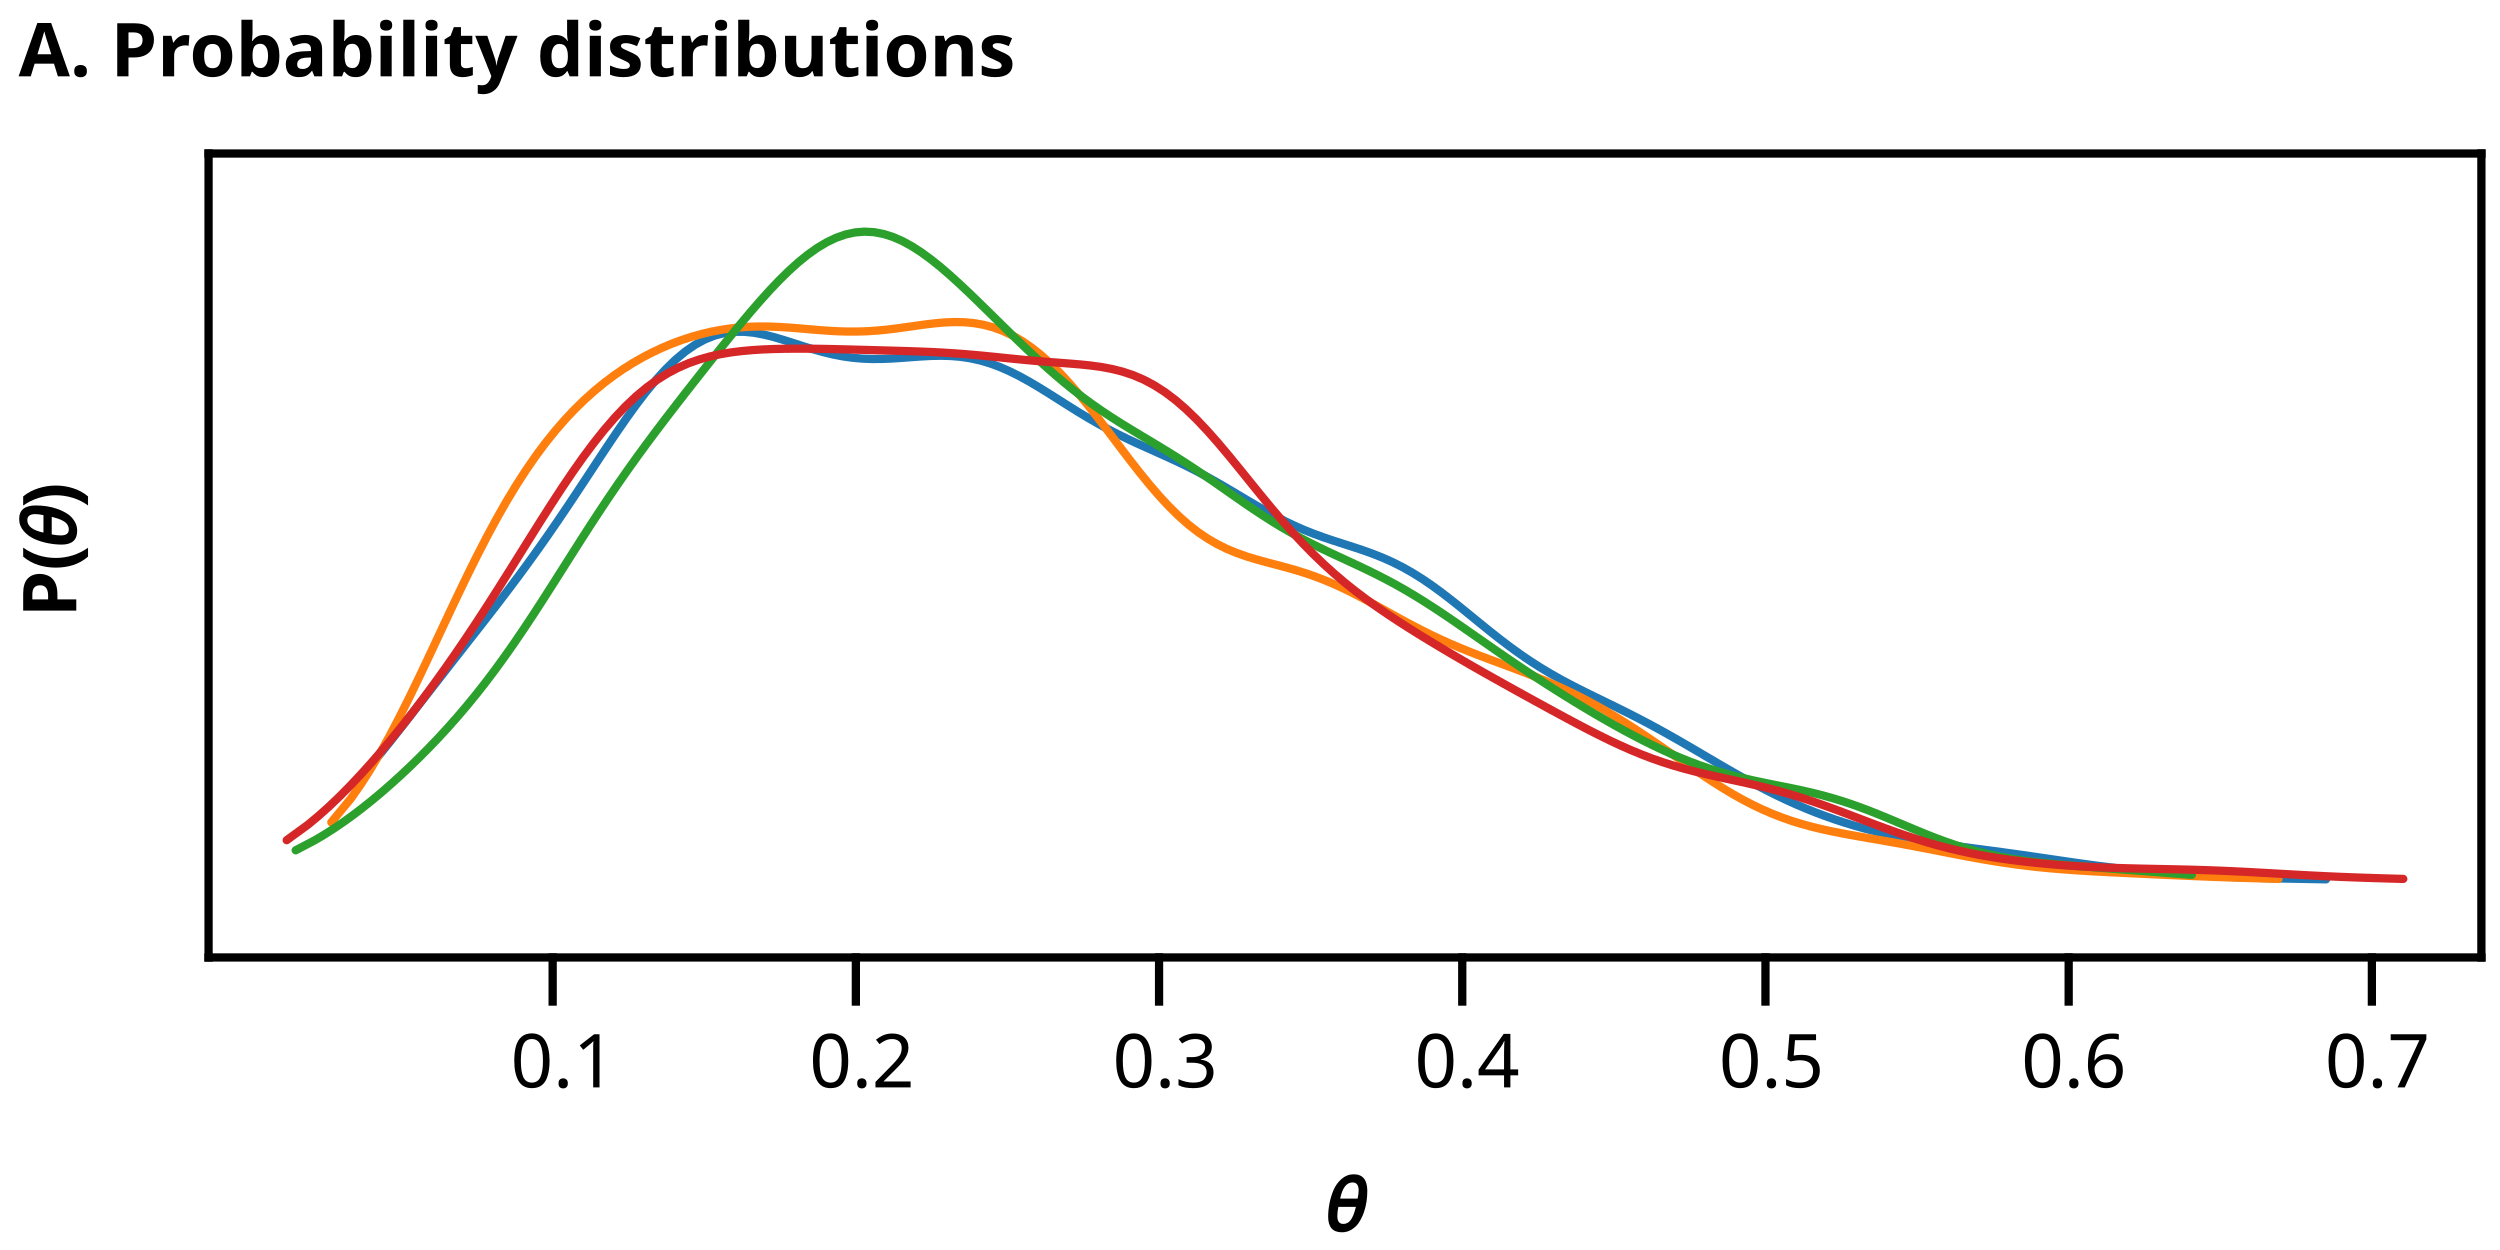
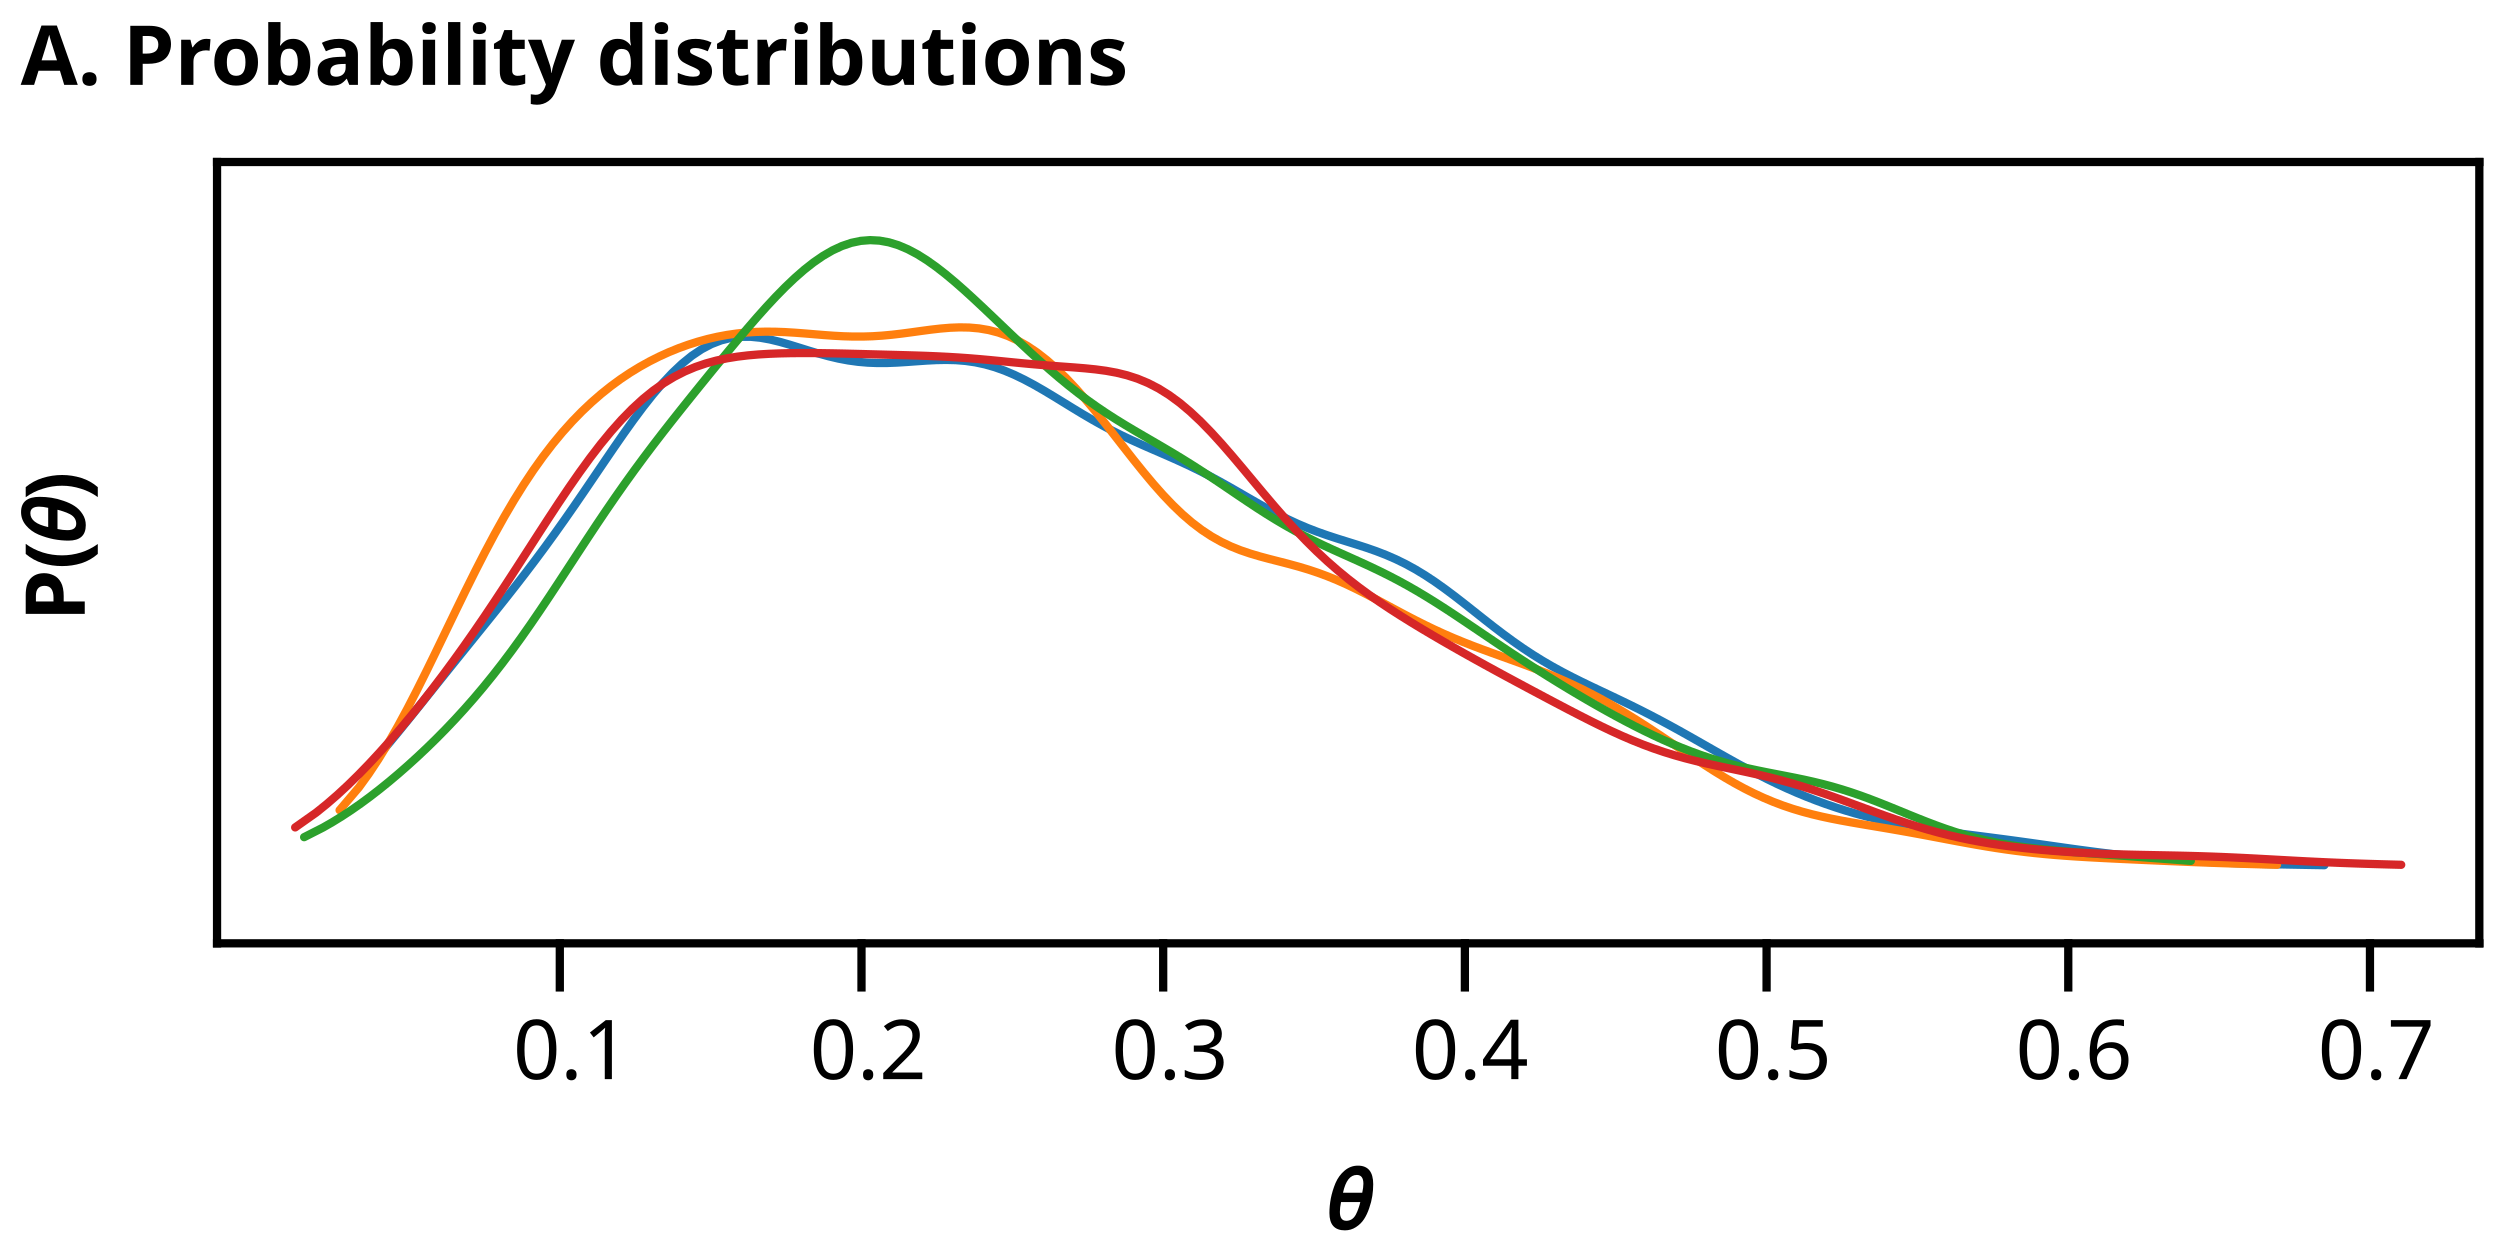
<svg xmlns="http://www.w3.org/2000/svg" width="226.77pt" height="113.385pt" viewBox="0 0 302.36 151.18">
  <g id="0" />
  <g id="1" />
  <g id="2" />
  <g id="3" />
  <g id="4" />
  <g id="5" />
  <g id="6" />
  <g id="7" />
  <g id="8" />
  <g id="9" />
  <g id="10" />
  <g id="18" />
  <g id="20" />
  <g id="22" />
  <g id="24" />
-   <path d="M 43.676 93.97L 46.052 91.107L 47.241 89.62L 48.429 88.111L 49.617 86.587L 50.805 85.056L 51.993 83.525L 53.182 81.996L 54.37 80.472L 55.558 78.953L 56.746 77.436L 57.935 75.917L 59.123 74.392L 60.311 72.853L 61.499 71.295L 62.688 69.711L 63.876 68.095L 65.064 66.444L 66.252 64.756L 67.441 63.031L 68.629 61.273L 69.817 59.487L 71.005 57.684L 72.194 55.877L 73.382 54.081L 74.57 52.314L 75.758 50.598L 76.947 48.952L 78.135 47.4L 79.323 45.962L 80.511 44.657L 81.699 43.502L 82.888 42.51L 84.076 41.69L 85.264 41.046L 86.452 40.576L 87.641 40.275L 88.829 40.131L 90.017 40.128L 91.205 40.248L 92.394 40.469L 93.582 40.766L 94.77 41.116L 95.958 41.493L 97.147 41.876L 98.335 42.243L 99.523 42.578L 100.711 42.866L 101.9 43.097L 103.088 43.266L 104.276 43.372L 105.464 43.418L 106.653 43.411L 107.841 43.363L 109.029 43.286L 110.217 43.197L 111.405 43.112L 112.594 43.049L 113.782 43.026L 114.97 43.057L 116.158 43.155L 117.347 43.332L 118.535 43.594L 119.723 43.944L 120.911 44.381L 122.1 44.901L 123.288 45.494L 124.476 46.149L 125.664 46.852L 126.853 47.587L 128.041 48.339L 129.229 49.092L 130.417 49.834L 131.606 50.551L 132.794 51.238L 133.982 51.888L 135.17 52.503L 136.359 53.084L 137.547 53.64L 138.735 54.177L 139.923 54.708L 141.111 55.243L 142.3 55.792L 143.488 56.363L 144.676 56.963L 145.864 57.595L 147.053 58.256L 148.241 58.942L 149.429 59.645L 150.617 60.354L 151.806 61.057L 152.994 61.742L 154.182 62.397L 155.37 63.011L 156.559 63.58L 157.747 64.1L 158.935 64.572L 160.123 65.004L 161.312 65.404L 162.5 65.787L 163.688 66.168L 164.876 66.564L 166.065 66.991L 167.253 67.464L 168.441 67.996L 169.629 68.594L 170.817 69.265L 172.006 70.007L 173.194 70.817L 174.382 71.686L 175.57 72.602L 176.759 73.552L 177.947 74.52L 179.135 75.491L 180.323 76.45L 181.512 77.384L 182.7 78.282L 183.888 79.139L 185.076 79.948L 186.265 80.709L 187.453 81.423L 188.641 82.097L 189.829 82.734L 191.018 83.345L 192.206 83.936L 193.394 84.517L 194.582 85.095L 195.771 85.678L 196.959 86.271L 198.147 86.878L 199.335 87.501L 200.523 88.143L 201.712 88.802L 202.9 89.476L 204.088 90.163L 205.276 90.858L 206.465 91.557L 207.653 92.255L 208.841 92.947L 210.029 93.627L 211.218 94.292L 212.406 94.937L 213.594 95.559L 214.782 96.155L 215.971 96.722L 217.159 97.259L 218.347 97.767L 219.535 98.244L 220.724 98.691L 221.912 99.109L 223.1 99.499L 224.288 99.861L 225.477 100.197L 226.665 100.507L 227.853 100.794L 229.041 101.057L 230.229 101.299L 231.418 101.522L 232.606 101.727L 233.794 101.917L 234.982 102.095L 236.171 102.264L 237.359 102.426L 238.547 102.584L 239.735 102.741L 240.924 102.899L 242.112 103.059L 243.3 103.223L 244.488 103.39L 245.677 103.561L 246.865 103.734L 248.053 103.908L 249.241 104.083L 250.43 104.256L 251.618 104.425L 252.806 104.59L 253.994 104.748L 255.183 104.899L 256.371 105.042L 257.559 105.176L 258.747 105.301L 259.935 105.418L 261.124 105.525L 262.312 105.623L 263.5 105.713L 264.688 105.795L 265.877 105.869L 267.065 105.936L 268.253 105.996L 269.441 106.049L 270.63 106.096L 271.818 106.137L 273.006 106.173L 274.194 106.206L 275.383 106.234L 276.571 106.26L 277.759 106.284L 278.947 106.306L 280.136 106.328L 281.324 106.35" stroke="rgba(31, 119, 180, 1.0)" fill="rgba(255, 255, 255, 0.0)" opacity="1" stroke-width="1" stroke-linecap="round" />
-   <path d="M 40.072 99.452L 42.427 96.591L 43.605 94.917L 44.782 93.084L 45.96 91.099L 47.137 88.976L 48.315 86.729L 49.492 84.379L 50.67 81.95L 51.847 79.466L 53.025 76.955L 54.202 74.442L 55.38 71.954L 56.557 69.515L 57.735 67.147L 58.912 64.866L 60.09 62.687L 61.267 60.621L 62.445 58.674L 63.622 56.85L 64.8 55.148L 65.977 53.567L 67.155 52.102L 68.332 50.749L 69.509 49.5L 70.687 48.351L 71.864 47.295L 73.042 46.325L 74.219 45.437L 75.397 44.625L 76.574 43.884L 77.752 43.21L 78.929 42.599L 80.107 42.049L 81.284 41.555L 82.462 41.117L 83.639 40.733L 84.817 40.402L 85.994 40.122L 87.172 39.895L 88.349 39.719L 89.527 39.594L 90.704 39.517L 91.882 39.486L 93.059 39.497L 94.237 39.543L 95.414 39.617L 96.592 39.71L 97.769 39.811L 98.947 39.911L 100.124 39.998L 101.302 40.064L 102.479 40.1L 103.657 40.101L 104.834 40.063L 106.011 39.986L 107.189 39.874L 108.366 39.733L 109.544 39.572L 110.721 39.403L 111.899 39.241L 113.076 39.101L 114.254 38.998L 115.431 38.95L 116.609 38.972L 117.786 39.079L 118.964 39.284L 120.141 39.599L 121.319 40.032L 122.496 40.591L 123.674 41.279L 124.851 42.098L 126.029 43.045L 127.206 44.116L 128.384 45.303L 129.561 46.596L 130.739 47.979L 131.916 49.437L 133.094 50.95L 134.271 52.497L 135.449 54.055L 136.626 55.601L 137.804 57.11L 138.981 58.56L 140.158 59.931L 141.336 61.205L 142.513 62.369L 143.691 63.414L 144.868 64.335L 146.046 65.134L 147.223 65.818L 148.401 66.395L 149.578 66.882L 150.756 67.296L 151.933 67.655L 153.111 67.98L 154.288 68.29L 155.466 68.604L 156.643 68.936L 157.821 69.301L 158.998 69.705L 160.176 70.156L 161.353 70.653L 162.531 71.195L 163.708 71.776L 164.886 72.39L 166.063 73.027L 167.241 73.677L 168.418 74.33L 169.596 74.977L 170.773 75.609L 171.951 76.219L 173.128 76.804L 174.306 77.36L 175.483 77.887L 176.66 78.388L 177.838 78.864L 179.015 79.322L 180.193 79.766L 181.37 80.203L 182.548 80.639L 183.725 81.081L 184.903 81.535L 186.08 82.005L 187.258 82.496L 188.435 83.013L 189.613 83.558L 190.79 84.133L 191.968 84.739L 193.145 85.378L 194.323 86.048L 195.5 86.749L 196.678 87.48L 197.855 88.237L 199.033 89.017L 200.21 89.815L 201.388 90.627L 202.565 91.444L 203.743 92.262L 204.92 93.071L 206.098 93.865L 207.275 94.635L 208.453 95.374L 209.63 96.075L 210.808 96.734L 211.985 97.345L 213.162 97.906L 214.34 98.415L 215.517 98.874L 216.695 99.284L 217.872 99.648L 219.05 99.971L 220.227 100.259L 221.405 100.518L 222.582 100.754L 223.76 100.974L 224.937 101.184L 226.115 101.388L 227.292 101.591L 228.47 101.797L 229.647 102.007L 230.825 102.223L 232.002 102.445L 233.18 102.671L 234.357 102.901L 235.535 103.131L 236.712 103.359L 237.89 103.583L 239.067 103.799L 240.245 104.005L 241.422 104.199L 242.6 104.379L 243.777 104.545L 244.955 104.695L 246.132 104.831L 247.309 104.952L 248.487 105.059L 249.664 105.154L 250.842 105.239L 252.019 105.315L 253.197 105.385L 254.374 105.449L 255.552 105.509L 256.729 105.567L 257.907 105.624L 259.084 105.679L 260.262 105.734L 261.439 105.788L 262.617 105.841L 263.794 105.892L 264.972 105.942L 266.149 105.99L 267.327 106.036L 268.504 106.079L 269.682 106.12L 270.859 106.159L 272.037 106.195L 273.214 106.229L 274.392 106.263L 275.569 106.295" stroke="rgba(255, 127, 14, 1.0)" fill="rgba(255, 255, 255, 0.0)" opacity="1" stroke-width="1" stroke-linecap="round" />
-   <path d="M 35.762 102.836L 38.055 101.634L 39.202 100.956L 40.349 100.227L 41.495 99.449L 42.642 98.624L 43.788 97.753L 44.935 96.838L 46.082 95.882L 47.228 94.885L 48.375 93.849L 49.522 92.774L 50.668 91.66L 51.815 90.506L 52.962 89.309L 54.108 88.066L 55.255 86.775L 56.402 85.431L 57.548 84.032L 58.695 82.575L 59.841 81.059L 60.988 79.484L 62.135 77.853L 63.281 76.169L 64.428 74.44L 65.575 72.675L 66.721 70.882L 67.868 69.075L 69.015 67.264L 70.161 65.461L 71.308 63.677L 72.455 61.921L 73.601 60.2L 74.748 58.517L 75.895 56.874L 77.041 55.27L 78.188 53.703L 79.334 52.166L 80.481 50.655L 81.628 49.164L 82.774 47.688L 83.921 46.223L 85.068 44.767L 86.214 43.319L 87.361 41.883L 88.508 40.464L 89.654 39.067L 90.801 37.702L 91.948 36.378L 93.094 35.108L 94.241 33.903L 95.387 32.776L 96.534 31.74L 97.681 30.809L 98.827 29.995L 99.974 29.308L 101.121 28.76L 102.267 28.358L 103.414 28.109L 104.561 28.016L 105.707 28.079L 106.854 28.295L 108.001 28.658L 109.147 29.16L 110.294 29.787L 111.44 30.527L 112.587 31.366L 113.734 32.286L 114.88 33.274L 116.027 34.314L 117.174 35.394L 118.32 36.5L 119.467 37.623L 120.614 38.752L 121.76 39.879L 122.907 40.997L 124.054 42.098L 125.2 43.176L 126.347 44.224L 127.494 45.237L 128.64 46.211L 129.787 47.141L 130.933 48.027L 132.08 48.868L 133.227 49.667L 134.373 50.429L 135.52 51.158L 136.667 51.865L 137.813 52.556L 138.96 53.242L 140.107 53.931L 141.253 54.631L 142.4 55.347L 143.547 56.082L 144.693 56.838L 145.84 57.614L 146.986 58.404L 148.133 59.204L 149.28 60.006L 150.426 60.802L 151.573 61.583L 152.72 62.342L 153.866 63.073L 155.013 63.772L 156.16 64.436L 157.306 65.066L 158.453 65.663L 159.6 66.233L 160.746 66.781L 161.893 67.316L 163.039 67.846L 164.186 68.379L 165.333 68.924L 166.479 69.487L 167.626 70.075L 168.773 70.692L 169.919 71.34L 171.066 72.02L 172.213 72.729L 173.359 73.465L 174.506 74.224L 175.653 75.001L 176.799 75.791L 177.946 76.588L 179.093 77.388L 180.239 78.186L 181.386 78.98L 182.532 79.766L 183.679 80.542L 184.826 81.307L 185.972 82.061L 187.119 82.803L 188.266 83.533L 189.412 84.251L 190.559 84.956L 191.706 85.649L 192.852 86.329L 193.999 86.995L 195.146 87.645L 196.292 88.278L 197.439 88.893L 198.585 89.488L 199.732 90.061L 200.879 90.609L 202.025 91.131L 203.172 91.624L 204.319 92.086L 205.465 92.517L 206.612 92.915L 207.759 93.28L 208.905 93.613L 210.052 93.917L 211.199 94.195L 212.345 94.451L 213.492 94.691L 214.638 94.921L 215.785 95.15L 216.932 95.383L 218.078 95.628L 219.225 95.892L 220.372 96.18L 221.518 96.496L 222.665 96.843L 223.812 97.22L 224.958 97.627L 226.105 98.061L 227.252 98.517L 228.398 98.989L 229.545 99.472L 230.692 99.956L 231.838 100.436L 232.985 100.904L 234.131 101.353L 235.278 101.778L 236.425 102.174L 237.571 102.538L 238.718 102.868L 239.865 103.164L 241.011 103.426L 242.158 103.657L 243.305 103.859L 244.451 104.034L 245.598 104.188L 246.745 104.322L 247.891 104.442L 249.038 104.551L 250.184 104.651L 251.331 104.745L 252.478 104.835L 253.624 104.923L 254.771 105.01L 255.918 105.097L 257.064 105.185L 258.211 105.273L 259.358 105.362L 260.504 105.451L 261.651 105.541L 262.798 105.631L 263.944 105.72L 265.091 105.808" stroke="rgba(44, 160, 44, 1.0)" fill="rgba(255, 255, 255, 0.0)" opacity="1" stroke-width="1" stroke-linecap="round" />
-   <path d="M 34.674 101.615L 37.234 99.75L 38.514 98.689L 39.794 97.545L 41.073 96.324L 42.353 95.03L 43.633 93.669L 44.913 92.246L 46.193 90.764L 47.473 89.228L 48.753 87.641L 50.033 86.002L 51.313 84.314L 52.593 82.577L 53.873 80.79L 55.153 78.954L 56.433 77.071L 57.713 75.142L 58.993 73.172L 60.273 71.167L 61.552 69.135L 62.832 67.088L 64.112 65.039L 65.392 63.002L 66.672 60.994L 67.952 59.032L 69.232 57.135L 70.512 55.319L 71.792 53.6L 73.072 51.994L 74.352 50.511L 75.632 49.16L 76.912 47.948L 78.192 46.877L 79.472 45.944L 80.751 45.145L 82.031 44.474L 83.311 43.918L 84.591 43.468L 85.871 43.11L 87.151 42.831L 88.431 42.617L 89.711 42.459L 90.991 42.343L 92.271 42.263L 93.551 42.211L 94.831 42.181L 96.111 42.168L 97.391 42.169L 98.671 42.182L 99.951 42.203L 101.231 42.231L 102.51 42.263L 103.79 42.297L 105.07 42.332L 106.35 42.367L 107.63 42.402L 108.91 42.439L 110.19 42.478L 111.47 42.524L 112.75 42.578L 114.03 42.645L 115.31 42.724L 116.59 42.819L 117.87 42.928L 119.15 43.048L 120.43 43.176L 121.71 43.308L 122.989 43.437L 124.269 43.56L 125.549 43.674L 126.829 43.778L 128.109 43.875L 129.389 43.972L 130.669 44.08L 131.949 44.213L 133.229 44.39L 134.509 44.63L 135.789 44.954L 137.069 45.382L 138.349 45.93L 139.629 46.612L 140.909 47.436L 142.189 48.405L 143.468 49.514L 144.748 50.754L 146.028 52.109L 147.308 53.558L 148.588 55.078L 149.868 56.643L 151.148 58.228L 152.428 59.808L 153.708 61.363L 154.988 62.872L 156.268 64.323L 157.548 65.704L 158.828 67.011L 160.108 68.241L 161.388 69.396L 162.667 70.481L 163.947 71.503L 165.227 72.469L 166.507 73.387L 167.787 74.266L 169.067 75.112L 170.347 75.933L 171.627 76.733L 172.907 77.516L 174.187 78.286L 175.467 79.044L 176.747 79.792L 178.027 80.53L 179.307 81.26L 180.587 81.982L 181.867 82.698L 183.147 83.409L 184.426 84.117L 185.706 84.821L 186.986 85.522L 188.266 86.219L 189.546 86.91L 190.826 87.592L 192.106 88.262L 193.386 88.913L 194.666 89.542L 195.946 90.142L 197.226 90.709L 198.506 91.238L 199.786 91.727L 201.066 92.174L 202.346 92.581L 203.625 92.95L 204.905 93.286L 206.185 93.596L 207.465 93.886L 208.745 94.166L 210.025 94.443L 211.305 94.726L 212.585 95.022L 213.865 95.337L 215.145 95.675L 216.425 96.038L 217.705 96.429L 218.985 96.846L 220.265 97.286L 221.545 97.747L 222.825 98.222L 224.105 98.706L 225.384 99.193L 226.664 99.678L 227.944 100.154L 229.224 100.617L 230.504 101.06L 231.784 101.48L 233.064 101.874L 234.344 102.24L 235.624 102.576L 236.904 102.883L 238.184 103.161L 239.464 103.411L 240.744 103.636L 242.024 103.836L 243.304 104.015L 244.583 104.175L 245.863 104.317L 247.143 104.444L 248.423 104.556L 249.703 104.655L 250.983 104.741L 252.263 104.816L 253.543 104.88L 254.823 104.934L 256.103 104.979L 257.383 105.016L 258.663 105.048L 259.943 105.076L 261.223 105.102L 262.503 105.128L 263.783 105.156L 265.062 105.188L 266.342 105.226L 267.622 105.269L 268.902 105.32L 270.182 105.377L 271.462 105.44L 272.742 105.508L 274.022 105.579L 275.302 105.652L 276.582 105.725L 277.862 105.796L 279.142 105.865L 280.422 105.93L 281.702 105.991L 282.982 106.047L 284.262 106.098L 285.541 106.145L 286.821 106.187L 288.101 106.227L 289.381 106.264L 290.661 106.299" stroke="rgba(214, 39, 40, 1.0)" fill="rgba(255, 255, 255, 0.0)" opacity="1" stroke-width="1" stroke-linecap="round" />
-   <text id="15" fill="black" font-family="Ubuntu" font-weight="bold" font-size="9" text-anchor="start" alignment-baseline="baseline" x="2.25" y="9.234">A. Probability distributions</text>
-   <text id="16" fill="black" font-family="Ubuntu" font-weight="bold" font-size="9" text-anchor="start" alignment-baseline="baseline" x="160.539" y="148.93">𝜃</text>
-   <text id="17" fill="black" font-family="Ubuntu" font-weight="bold" font-size="9" text-anchor="start" alignment-baseline="baseline" x="0" y="0" transform="translate(9.225, 74.66217) rotate(-90)">P(𝜃)</text>
-   <line x1="25.225" y1="18.567" x2="25.225" y2="115.799" stroke="black" stroke-linecap="square" />
-   <line x1="25.225" y1="18.567" x2="300.11" y2="18.567" stroke="black" stroke-linecap="square" />
-   <line x1="300.11" y1="18.567" x2="300.11" y2="115.799" stroke="black" stroke-linecap="square" />
-   <line x1="25.225" y1="115.799" x2="300.11" y2="115.799" stroke="black" stroke-linecap="square" />
-   <line x1="66.84" y1="115.799" x2="66.84" y2="121.132" stroke="black" stroke-linecap="square" />
-   <text id="27" fill="black" font-family="Ubuntu" font-weight="normal" font-size="9" text-anchor="start" alignment-baseline="baseline" x="61.76" y="131.513">0.1</text>
-   <line x1="103.511" y1="115.799" x2="103.511" y2="121.132" stroke="black" stroke-linecap="square" />
-   <text id="29" fill="black" font-family="Ubuntu" font-weight="normal" font-size="9" text-anchor="start" alignment-baseline="baseline" x="97.886" y="131.513">0.2</text>
-   <line x1="140.181" y1="115.799" x2="140.181" y2="121.132" stroke="black" stroke-linecap="square" />
-   <text id="31" fill="black" font-family="Ubuntu" font-weight="normal" font-size="9" text-anchor="start" alignment-baseline="baseline" x="134.561" y="131.513">0.3</text>
-   <line x1="176.852" y1="115.799" x2="176.852" y2="121.132" stroke="black" stroke-linecap="square" />
-   <text id="33" fill="black" font-family="Ubuntu" font-weight="normal" font-size="9" text-anchor="start" alignment-baseline="baseline" x="171.083" y="131.513">0.4</text>
-   <line x1="213.522" y1="115.799" x2="213.522" y2="121.132" stroke="black" stroke-linecap="square" />
-   <text id="35" fill="black" font-family="Ubuntu" font-weight="normal" font-size="9" text-anchor="start" alignment-baseline="baseline" x="207.893" y="131.513">0.5</text>
-   <line x1="250.193" y1="115.799" x2="250.193" y2="121.132" stroke="black" stroke-linecap="square" />
-   <text id="37" fill="black" font-family="Ubuntu" font-weight="normal" font-size="9" text-anchor="start" alignment-baseline="baseline" x="244.465" y="131.513">0.6</text>
-   <line x1="286.864" y1="115.799" x2="286.864" y2="121.132" stroke="black" stroke-linecap="square" />
-   <text id="39" fill="black" font-family="Ubuntu" font-weight="normal" font-size="9" text-anchor="start" alignment-baseline="baseline" x="281.189" y="131.513">0.7</text>
+   <path d="M 44.656 92.694L 47.021 89.93L 48.203 88.496L 49.385 87.039L 50.568 85.568L 51.75 84.091L 52.932 82.613L 54.115 81.137L 55.297 79.667L 56.479 78.201L 57.661 76.736L 58.844 75.271L 60.026 73.799L 61.208 72.314L 62.391 70.81L 63.573 69.281L 64.755 67.722L 65.938 66.129L 67.12 64.499L 68.302 62.835L 69.485 61.137L 70.667 59.414L 71.849 57.674L 73.032 55.93L 74.214 54.197L 75.396 52.492L 76.579 50.835L 77.761 49.247L 78.943 47.749L 80.126 46.361L 81.308 45.102L 82.49 43.988L 83.673 43.03L 84.855 42.239L 86.037 41.617L 87.22 41.164L 88.402 40.873L 89.584 40.734L 90.767 40.731L 91.949 40.847L 93.131 41.06L 94.313 41.347L 95.496 41.684L 96.678 42.049L 97.86 42.418L 99.043 42.773L 100.225 43.095L 101.407 43.373L 102.59 43.596L 103.772 43.759L 104.954 43.861L 106.137 43.906L 107.319 43.9L 108.501 43.853L 109.684 43.779L 110.866 43.693L 112.048 43.611L 113.231 43.551L 114.413 43.528L 115.595 43.557L 116.778 43.653L 117.96 43.823L 119.142 44.076L 120.325 44.414L 121.507 44.836L 122.689 45.337L 123.872 45.91L 125.054 46.542L 126.236 47.22L 127.418 47.93L 128.601 48.655L 129.783 49.383L 130.965 50.098L 132.148 50.79L 133.33 51.453L 134.512 52.081L 135.695 52.674L 136.877 53.235L 138.059 53.771L 139.242 54.29L 140.424 54.802L 141.606 55.318L 142.789 55.848L 143.971 56.4L 145.153 56.979L 146.336 57.588L 147.518 58.226L 148.7 58.888L 149.883 59.567L 151.065 60.251L 152.247 60.93L 153.43 61.59L 154.612 62.222L 155.794 62.815L 156.977 63.364L 158.159 63.866L 159.341 64.322L 160.524 64.738L 161.706 65.125L 162.888 65.494L 164.07 65.862L 165.253 66.244L 166.435 66.656L 167.617 67.113L 168.8 67.626L 169.982 68.204L 171.164 68.851L 172.347 69.567L 173.529 70.349L 174.711 71.187L 175.894 72.071L 177.076 72.988L 178.258 73.922L 179.441 74.859L 180.623 75.785L 181.805 76.686L 182.988 77.553L 184.17 78.38L 185.352 79.16L 186.535 79.895L 187.717 80.585L 188.899 81.234L 190.082 81.85L 191.264 82.439L 192.446 83.01L 193.629 83.57L 194.811 84.128L 195.993 84.691L 197.175 85.263L 198.358 85.849L 199.54 86.451L 200.722 87.07L 201.905 87.706L 203.087 88.356L 204.269 89.019L 205.452 89.69L 206.634 90.364L 207.816 91.038L 208.999 91.706L 210.181 92.363L 211.363 93.004L 212.546 93.627L 213.728 94.227L 214.91 94.802L 216.093 95.349L 217.275 95.868L 218.457 96.357L 219.64 96.818L 220.822 97.25L 222.004 97.653L 223.187 98.029L 224.369 98.379L 225.551 98.703L 226.734 99.002L 227.916 99.279L 229.098 99.533L 230.28 99.766L 231.463 99.981L 232.645 100.179L 233.827 100.363L 235.01 100.535L 236.192 100.697L 237.374 100.854L 238.557 101.007L 239.739 101.158L 240.921 101.311L 242.104 101.465L 243.286 101.623L 244.468 101.785L 245.651 101.949L 246.833 102.116L 248.015 102.285L 249.198 102.453L 250.38 102.62L 251.562 102.783L 252.745 102.942L 253.927 103.095L 255.109 103.241L 256.292 103.379L 257.474 103.508L 258.656 103.629L 259.839 103.741L 261.021 103.845L 262.203 103.94L 263.385 104.027L 264.568 104.106L 265.75 104.177L 266.932 104.242L 268.115 104.299L 269.297 104.35L 270.479 104.396L 271.662 104.435L 272.844 104.471L 274.026 104.502L 275.209 104.529L 276.391 104.554L 277.573 104.577L 278.756 104.599L 279.938 104.62L 281.12 104.641" stroke="rgba(31, 119, 180, 1.0)" fill="rgba(255, 255, 255, 0.0)" opacity="1" stroke-width="1" stroke-linecap="round" />
+   <path d="M 41.071 97.984L 43.414 95.223L 44.585 93.607L 45.757 91.838L 46.929 89.923L 48.1 87.873L 49.272 85.705L 50.443 83.437L 51.615 81.093L 52.787 78.696L 53.958 76.272L 55.13 73.847L 56.302 71.446L 57.473 69.093L 58.645 66.806L 59.816 64.605L 60.988 62.503L 62.16 60.509L 63.331 58.63L 64.503 56.869L 65.674 55.227L 66.846 53.701L 68.018 52.287L 69.189 50.981L 70.361 49.776L 71.533 48.667L 72.704 47.648L 73.876 46.712L 75.047 45.855L 76.219 45.071L 77.391 44.356L 78.562 43.705L 79.734 43.116L 80.906 42.585L 82.077 42.109L 83.249 41.686L 84.42 41.315L 85.592 40.995L 86.764 40.726L 87.935 40.506L 89.107 40.337L 90.278 40.215L 91.45 40.142L 92.622 40.112L 93.793 40.122L 94.965 40.166L 96.137 40.238L 97.308 40.327L 98.48 40.425L 99.651 40.521L 100.823 40.606L 101.995 40.67L 103.166 40.704L 104.338 40.705L 105.51 40.668L 106.681 40.594L 107.853 40.486L 109.024 40.35L 110.196 40.194L 111.368 40.032L 112.539 39.875L 113.711 39.74L 114.882 39.641L 116.054 39.594L 117.226 39.615L 118.397 39.718L 119.569 39.916L 120.741 40.22L 121.912 40.639L 123.084 41.178L 124.255 41.842L 125.427 42.632L 126.599 43.547L 127.77 44.58L 128.942 45.726L 130.114 46.973L 131.285 48.308L 132.457 49.715L 133.628 51.176L 134.8 52.669L 135.972 54.172L 137.143 55.664L 138.315 57.12L 139.486 58.52L 140.658 59.843L 141.83 61.072L 143.001 62.196L 144.173 63.204L 145.345 64.093L 146.516 64.864L 147.688 65.524L 148.859 66.081L 150.031 66.551L 151.203 66.95L 152.374 67.297L 153.546 67.611L 154.718 67.91L 155.889 68.213L 157.061 68.534L 158.232 68.885L 159.404 69.276L 160.576 69.71L 161.747 70.19L 162.919 70.713L 164.09 71.274L 165.262 71.867L 166.434 72.482L 167.605 73.109L 168.777 73.739L 169.949 74.363L 171.12 74.973L 172.292 75.562L 173.463 76.126L 174.635 76.663L 175.807 77.172L 176.978 77.655L 178.15 78.115L 179.322 78.556L 180.493 78.985L 181.665 79.407L 182.836 79.828L 184.008 80.254L 185.18 80.692L 186.351 81.146L 187.523 81.62L 188.694 82.119L 189.866 82.645L 191.038 83.2L 192.209 83.785L 193.381 84.401L 194.553 85.048L 195.724 85.725L 196.896 86.43L 198.067 87.16L 199.239 87.913L 200.411 88.684L 201.582 89.467L 202.754 90.256L 203.926 91.045L 205.097 91.826L 206.269 92.591L 207.44 93.335L 208.612 94.048L 209.784 94.725L 210.955 95.36L 212.127 95.95L 213.298 96.491L 214.47 96.983L 215.642 97.426L 216.813 97.821L 217.985 98.173L 219.157 98.485L 220.328 98.763L 221.5 99.013L 222.671 99.241L 223.843 99.453L 225.015 99.655L 226.186 99.852L 227.358 100.048L 228.53 100.247L 229.701 100.45L 230.873 100.658L 232.044 100.872L 233.216 101.091L 234.388 101.312L 235.559 101.534L 236.731 101.755L 237.902 101.97L 239.074 102.179L 240.246 102.378L 241.417 102.565L 242.589 102.739L 243.761 102.899L 244.932 103.044L 246.104 103.175L 247.275 103.291L 248.447 103.395L 249.619 103.487L 250.79 103.569L 251.962 103.642L 253.134 103.709L 254.305 103.771L 255.477 103.83L 256.648 103.886L 257.82 103.94L 258.992 103.994L 260.163 104.046L 261.335 104.098L 262.506 104.149L 263.678 104.199L 264.85 104.248L 266.021 104.294L 267.193 104.338L 268.365 104.38L 269.536 104.419L 270.708 104.456L 271.879 104.491L 273.051 104.525L 274.223 104.557L 275.394 104.588" stroke="rgba(255, 127, 14, 1.0)" fill="rgba(255, 255, 255, 0.0)" opacity="1" stroke-width="1" stroke-linecap="round" />
+   <path d="M 36.782 101.25L 39.063 100.09L 40.204 99.435L 41.345 98.732L 42.486 97.981L 43.627 97.185L 44.768 96.344L 45.909 95.461L 47.05 94.538L 48.191 93.576L 49.332 92.576L 50.473 91.539L 51.614 90.464L 52.755 89.35L 53.896 88.195L 55.036 86.996L 56.177 85.749L 57.318 84.453L 58.459 83.102L 59.6 81.696L 60.741 80.233L 61.882 78.713L 63.023 77.139L 64.164 75.514L 65.305 73.845L 66.446 72.141L 67.587 70.412L 68.728 68.667L 69.869 66.92L 71.01 65.18L 72.15 63.458L 73.291 61.764L 74.432 60.102L 75.573 58.478L 76.714 56.893L 77.855 55.345L 78.996 53.832L 80.137 52.349L 81.278 50.891L 82.419 49.452L 83.56 48.027L 84.701 46.613L 85.842 45.208L 86.983 43.811L 88.124 42.425L 89.264 41.055L 90.405 39.707L 91.546 38.389L 92.687 37.112L 93.828 35.886L 94.969 34.723L 96.11 33.636L 97.251 32.636L 98.392 31.738L 99.533 30.952L 100.674 30.289L 101.815 29.76L 102.956 29.372L 104.097 29.132L 105.238 29.042L 106.378 29.103L 107.519 29.311L 108.66 29.662L 109.801 30.146L 110.942 30.751L 112.083 31.466L 113.224 32.275L 114.365 33.163L 115.506 34.116L 116.647 35.12L 117.788 36.162L 118.929 37.23L 120.07 38.313L 121.211 39.403L 122.352 40.491L 123.492 41.57L 124.633 42.632L 125.774 43.672L 126.915 44.684L 128.056 45.662L 129.197 46.601L 130.338 47.499L 131.479 48.354L 132.62 49.166L 133.761 49.937L 134.902 50.672L 136.043 51.376L 137.184 52.058L 138.325 52.725L 139.466 53.387L 140.606 54.052L 141.747 54.727L 142.888 55.418L 144.029 56.128L 145.17 56.858L 146.311 57.606L 147.452 58.369L 148.593 59.141L 149.734 59.915L 150.875 60.683L 152.016 61.437L 153.157 62.17L 154.298 62.875L 155.439 63.55L 156.58 64.191L 157.72 64.798L 158.861 65.375L 160.002 65.924L 161.143 66.454L 162.284 66.97L 163.425 67.481L 164.566 67.996L 165.707 68.521L 166.848 69.065L 167.989 69.633L 169.13 70.228L 170.271 70.854L 171.412 71.509L 172.553 72.194L 173.694 72.904L 174.834 73.636L 175.975 74.386L 177.116 75.149L 178.257 75.918L 179.398 76.69L 180.539 77.461L 181.68 78.227L 182.821 78.985L 183.962 79.734L 185.103 80.472L 186.244 81.2L 187.385 81.916L 188.526 82.62L 189.667 83.313L 190.808 83.994L 191.948 84.663L 193.089 85.319L 194.23 85.961L 195.371 86.589L 196.512 87.2L 197.653 87.794L 198.794 88.368L 199.935 88.921L 201.076 89.45L 202.217 89.953L 203.358 90.429L 204.499 90.875L 205.64 91.291L 206.781 91.675L 207.922 92.027L 209.062 92.349L 210.203 92.642L 211.344 92.91L 212.485 93.157L 213.626 93.389L 214.767 93.611L 215.908 93.832L 217.049 94.057L 218.19 94.294L 219.331 94.549L 220.472 94.826L 221.613 95.131L 222.754 95.466L 223.895 95.83L 225.036 96.222L 226.176 96.641L 227.317 97.081L 228.458 97.537L 229.599 98.003L 230.74 98.471L 231.881 98.934L 233.022 99.385L 234.163 99.818L 235.304 100.228L 236.445 100.61L 237.586 100.962L 238.727 101.28L 239.868 101.566L 241.009 101.819L 242.15 102.042L 243.29 102.237L 244.431 102.406L 245.572 102.554L 246.713 102.684L 247.854 102.8L 248.995 102.905L 250.136 103.001L 251.277 103.092L 252.418 103.179L 253.559 103.264L 254.7 103.348L 255.841 103.432L 256.982 103.516L 258.123 103.602L 259.264 103.687L 260.404 103.774L 261.545 103.86L 262.686 103.947L 263.827 104.033L 264.968 104.118" stroke="rgba(44, 160, 44, 1.0)" fill="rgba(255, 255, 255, 0.0)" opacity="1" stroke-width="1" stroke-linecap="round" />
+   <path d="M 35.699 100.071L 38.246 98.272L 39.519 97.247L 40.793 96.143L 42.067 94.965L 43.34 93.716L 44.614 92.403L 45.887 91.029L 47.161 89.6L 48.434 88.117L 49.708 86.585L 50.981 85.004L 52.255 83.375L 53.529 81.698L 54.802 79.974L 56.076 78.202L 57.349 76.384L 58.623 74.523L 59.896 72.621L 61.17 70.686L 62.444 68.726L 63.717 66.75L 64.991 64.772L 66.264 62.806L 67.538 60.868L 68.811 58.975L 70.085 57.144L 71.359 55.391L 72.632 53.733L 73.906 52.182L 75.179 50.751L 76.453 49.448L 77.726 48.278L 79 47.244L 80.273 46.344L 81.547 45.573L 82.821 44.925L 84.094 44.389L 85.368 43.955L 86.641 43.609L 87.915 43.339L 89.188 43.134L 90.462 42.98L 91.736 42.869L 93.009 42.792L 94.283 42.741L 95.556 42.712L 96.83 42.7L 98.103 42.701L 99.377 42.713L 100.65 42.734L 101.924 42.761L 103.198 42.792L 104.471 42.824L 105.745 42.858L 107.018 42.892L 108.292 42.926L 109.565 42.961L 110.839 42.999L 112.112 43.043L 113.386 43.096L 114.66 43.16L 115.933 43.237L 117.207 43.328L 118.48 43.433L 119.754 43.549L 121.027 43.673L 122.301 43.8L 123.575 43.925L 124.848 44.043L 126.122 44.153L 127.395 44.253L 128.669 44.347L 129.942 44.441L 131.216 44.545L 132.489 44.674L 133.763 44.845L 135.037 45.076L 136.31 45.389L 137.584 45.801L 138.857 46.33L 140.131 46.988L 141.404 47.784L 142.678 48.719L 143.952 49.79L 145.225 50.986L 146.499 52.294L 147.772 53.692L 149.046 55.159L 150.319 56.669L 151.593 58.199L 152.867 59.724L 154.14 61.224L 155.414 62.681L 156.687 64.081L 157.961 65.414L 159.234 66.675L 160.508 67.862L 161.781 68.977L 163.055 70.025L 164.329 71.011L 165.602 71.943L 166.876 72.829L 168.149 73.677L 169.423 74.494L 170.696 75.286L 171.97 76.058L 173.244 76.814L 174.517 77.557L 175.791 78.289L 177.064 79.01L 178.338 79.722L 179.611 80.427L 180.885 81.124L 182.158 81.815L 183.432 82.501L 184.706 83.184L 185.979 83.863L 187.253 84.54L 188.526 85.212L 189.8 85.879L 191.073 86.538L 192.347 87.184L 193.62 87.813L 194.894 88.42L 196.168 88.999L 197.441 89.546L 198.715 90.057L 199.988 90.528L 201.262 90.96L 202.535 91.352L 203.809 91.709L 205.083 92.033L 206.356 92.332L 207.63 92.613L 208.903 92.883L 210.177 93.15L 211.45 93.423L 212.724 93.709L 213.998 94.012L 215.271 94.338L 216.545 94.69L 217.818 95.067L 219.092 95.469L 220.365 95.894L 221.639 96.338L 222.912 96.796L 224.186 97.264L 225.46 97.734L 226.733 98.202L 228.007 98.662L 229.28 99.108L 230.554 99.535L 231.827 99.941L 233.101 100.321L 234.375 100.674L 235.648 100.999L 236.922 101.295L 238.195 101.564L 239.469 101.805L 240.742 102.022L 242.016 102.215L 243.289 102.388L 244.563 102.542L 245.837 102.679L 247.11 102.801L 248.384 102.91L 249.657 103.005L 250.931 103.089L 252.204 103.161L 253.478 103.223L 254.751 103.275L 256.025 103.318L 257.299 103.354L 258.572 103.385L 259.846 103.411L 261.119 103.436L 262.393 103.461L 263.666 103.488L 264.94 103.52L 266.214 103.556L 267.487 103.598L 268.761 103.647L 270.034 103.702L 271.308 103.763L 272.581 103.828L 273.855 103.897L 275.128 103.967L 276.402 104.037L 277.676 104.107L 278.949 104.173L 280.223 104.236L 281.496 104.295L 282.77 104.349L 284.043 104.398L 285.317 104.443L 286.591 104.484L 287.864 104.522L 289.138 104.558L 290.411 104.592" stroke="rgba(214, 39, 40, 1.0)" fill="rgba(255, 255, 255, 0.0)" opacity="1" stroke-width="1" stroke-linecap="round" />
+   <text id="15" fill="black" font-family="Ubuntu" font-weight="bold" font-size="10" text-anchor="start" alignment-baseline="baseline" x="2.5" y="10.26">A. Probability distributions</text>
+   <text id="16" fill="black" font-family="Ubuntu" font-weight="bold" font-size="10" text-anchor="start" alignment-baseline="baseline" x="160.69" y="148.68">𝜃</text>
+   <text id="17" fill="black" font-family="Ubuntu" font-weight="bold" font-size="10" text-anchor="start" alignment-baseline="baseline" x="0" y="0" transform="translate(10.25, 75.15167) rotate(-90)">P(𝜃)</text>
+   <line x1="26.25" y1="19.593" x2="26.25" y2="114.09" stroke="black" stroke-linecap="square" />
+   <line x1="26.25" y1="19.593" x2="299.86" y2="19.593" stroke="black" stroke-linecap="square" />
+   <line x1="299.86" y1="19.593" x2="299.86" y2="114.09" stroke="black" stroke-linecap="square" />
+   <line x1="26.25" y1="114.09" x2="299.86" y2="114.09" stroke="black" stroke-linecap="square" />
+   <line x1="67.705" y1="114.09" x2="67.705" y2="119.423" stroke="black" stroke-linecap="square" />
+   <text id="27" fill="black" font-family="Ubuntu" font-weight="normal" font-size="10" text-anchor="start" alignment-baseline="baseline" x="62.06" y="130.513">0.1</text>
+   <line x1="104.193" y1="114.09" x2="104.193" y2="119.423" stroke="black" stroke-linecap="square" />
+   <text id="29" fill="black" font-family="Ubuntu" font-weight="normal" font-size="10" text-anchor="start" alignment-baseline="baseline" x="97.943" y="130.513">0.2</text>
+   <line x1="140.681" y1="114.09" x2="140.681" y2="119.423" stroke="black" stroke-linecap="square" />
+   <text id="31" fill="black" font-family="Ubuntu" font-weight="normal" font-size="10" text-anchor="start" alignment-baseline="baseline" x="134.436" y="130.513">0.3</text>
+   <line x1="177.169" y1="114.09" x2="177.169" y2="119.423" stroke="black" stroke-linecap="square" />
+   <text id="33" fill="black" font-family="Ubuntu" font-weight="normal" font-size="10" text-anchor="start" alignment-baseline="baseline" x="170.759" y="130.513">0.4</text>
+   <line x1="213.657" y1="114.09" x2="213.657" y2="119.423" stroke="black" stroke-linecap="square" />
+   <text id="35" fill="black" font-family="Ubuntu" font-weight="normal" font-size="10" text-anchor="start" alignment-baseline="baseline" x="207.402" y="130.513">0.5</text>
+   <line x1="250.145" y1="114.09" x2="250.145" y2="119.423" stroke="black" stroke-linecap="square" />
+   <text id="37" fill="black" font-family="Ubuntu" font-weight="normal" font-size="10" text-anchor="start" alignment-baseline="baseline" x="243.78" y="130.513">0.6</text>
+   <line x1="286.633" y1="114.09" x2="286.633" y2="119.423" stroke="black" stroke-linecap="square" />
+   <text id="39" fill="black" font-family="Ubuntu" font-weight="normal" font-size="10" text-anchor="start" alignment-baseline="baseline" x="280.328" y="130.513">0.7</text>
</svg>
